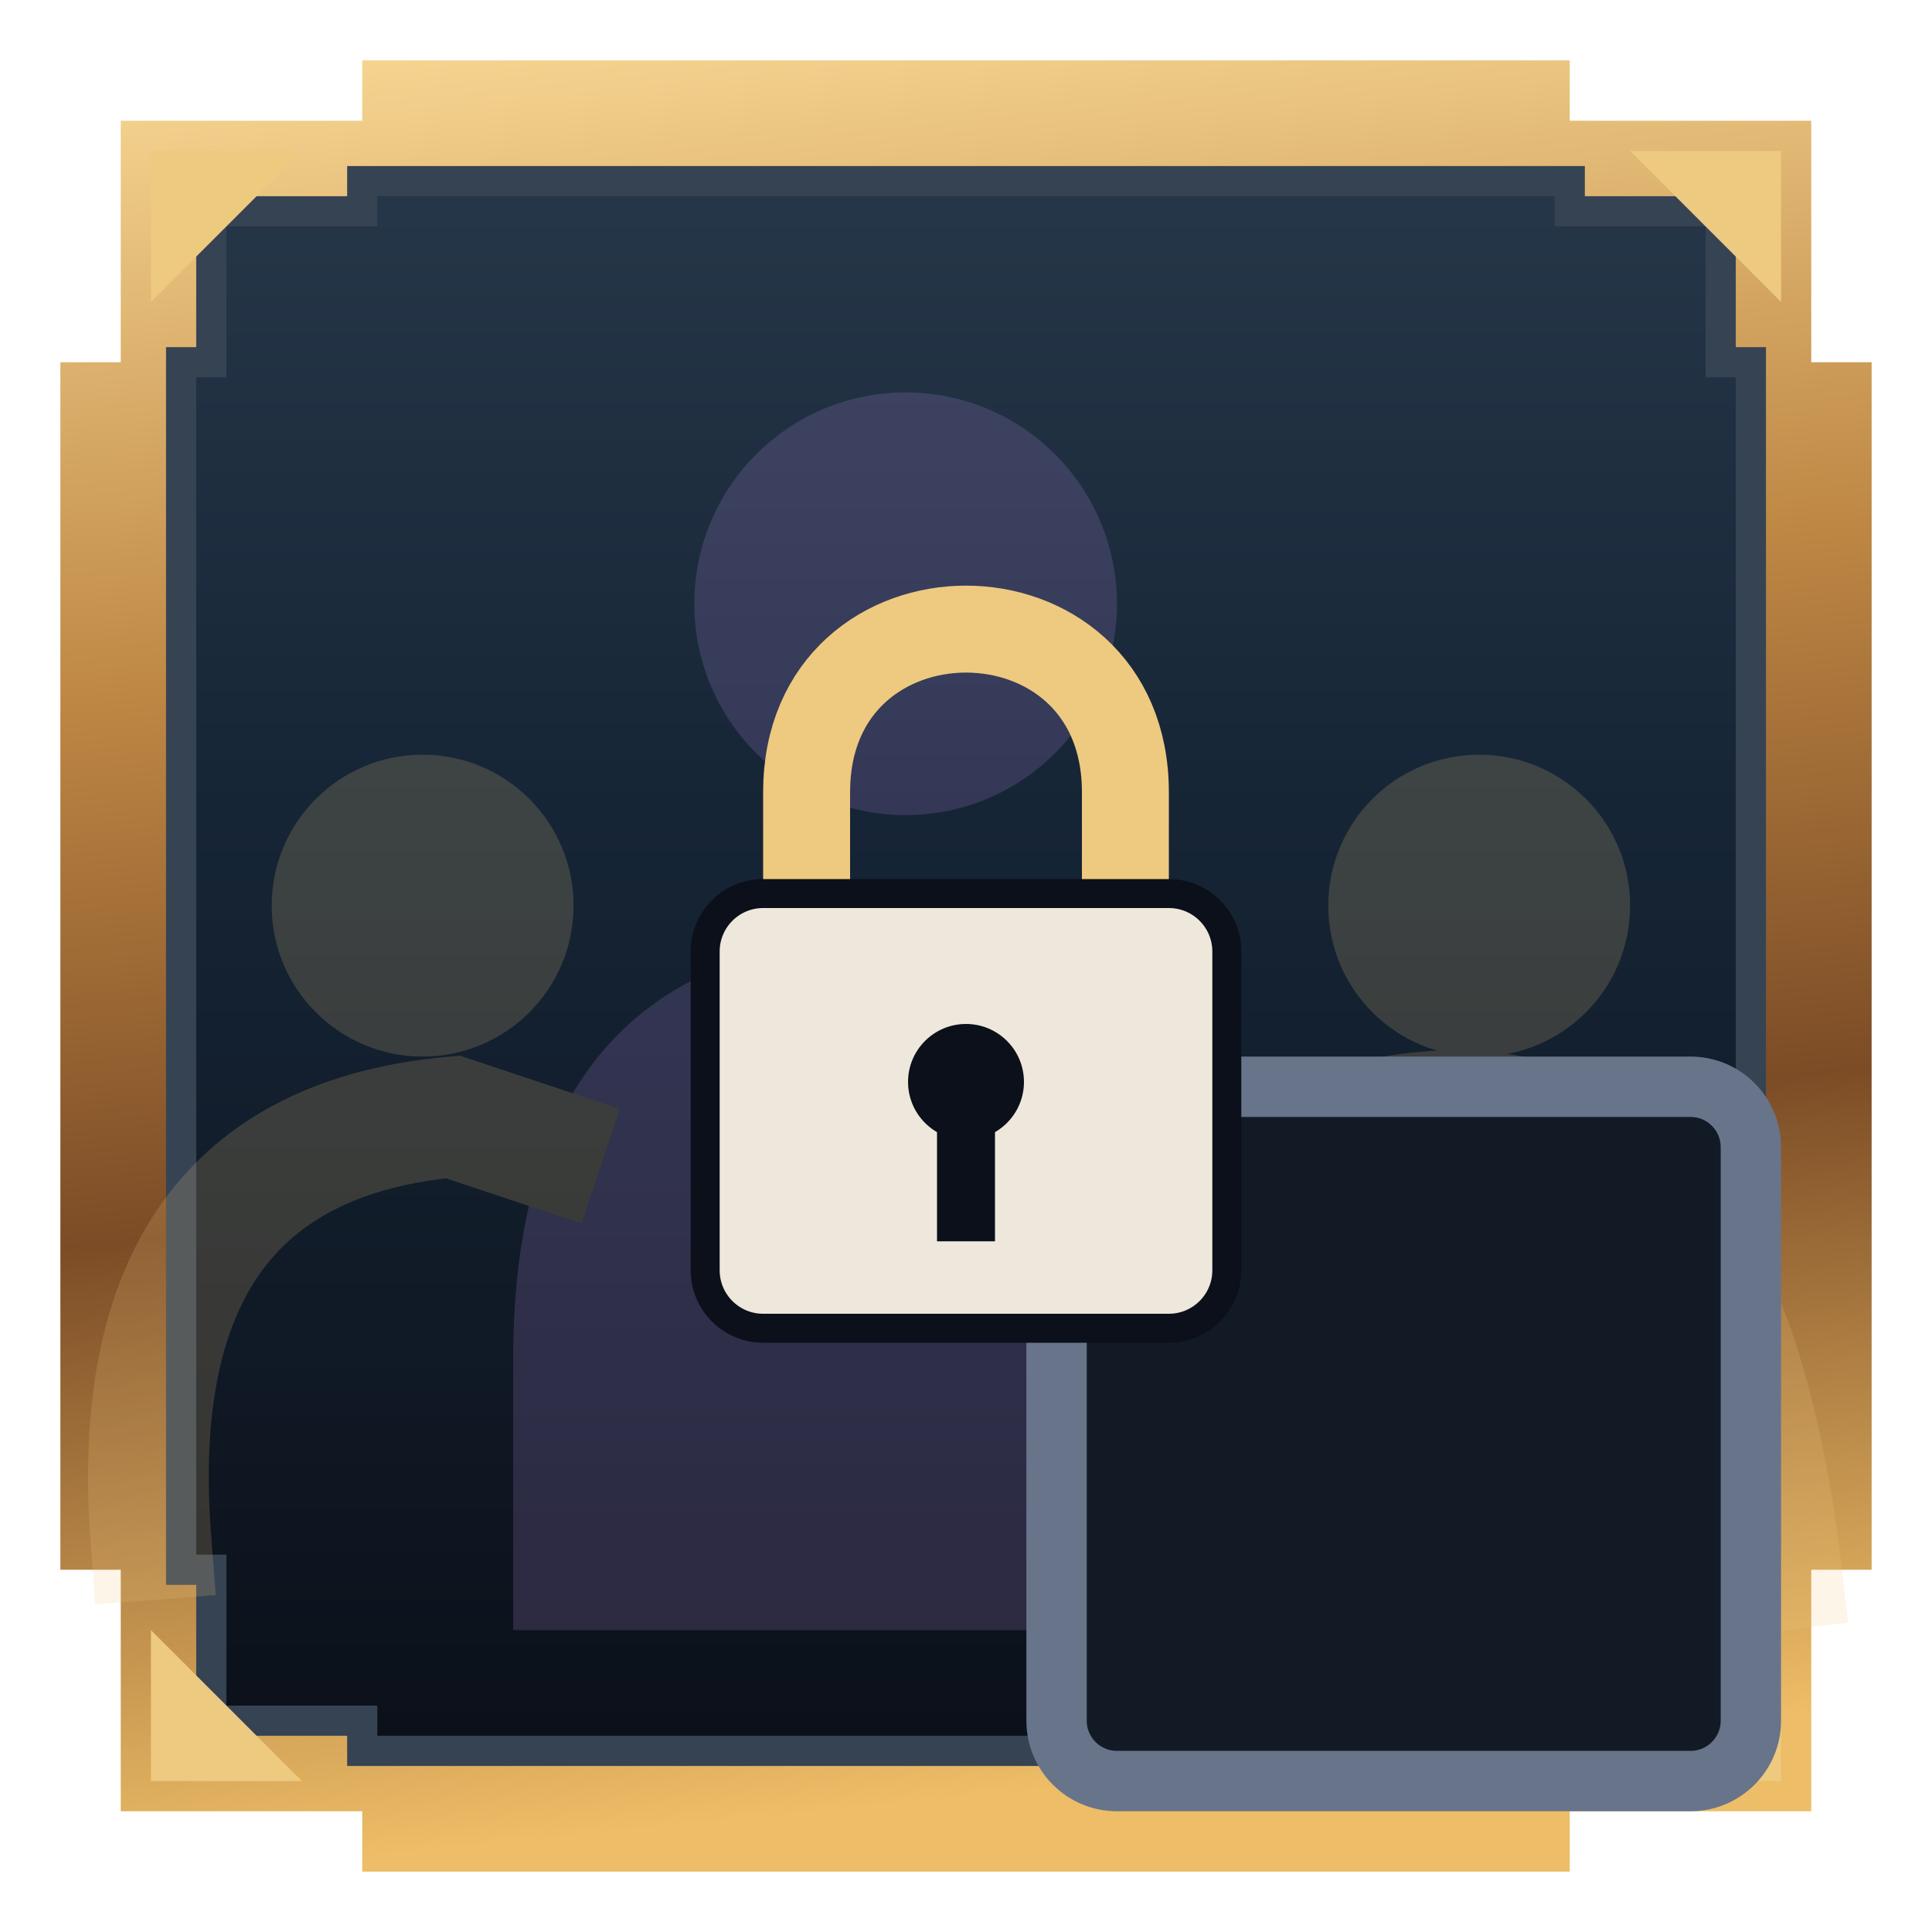
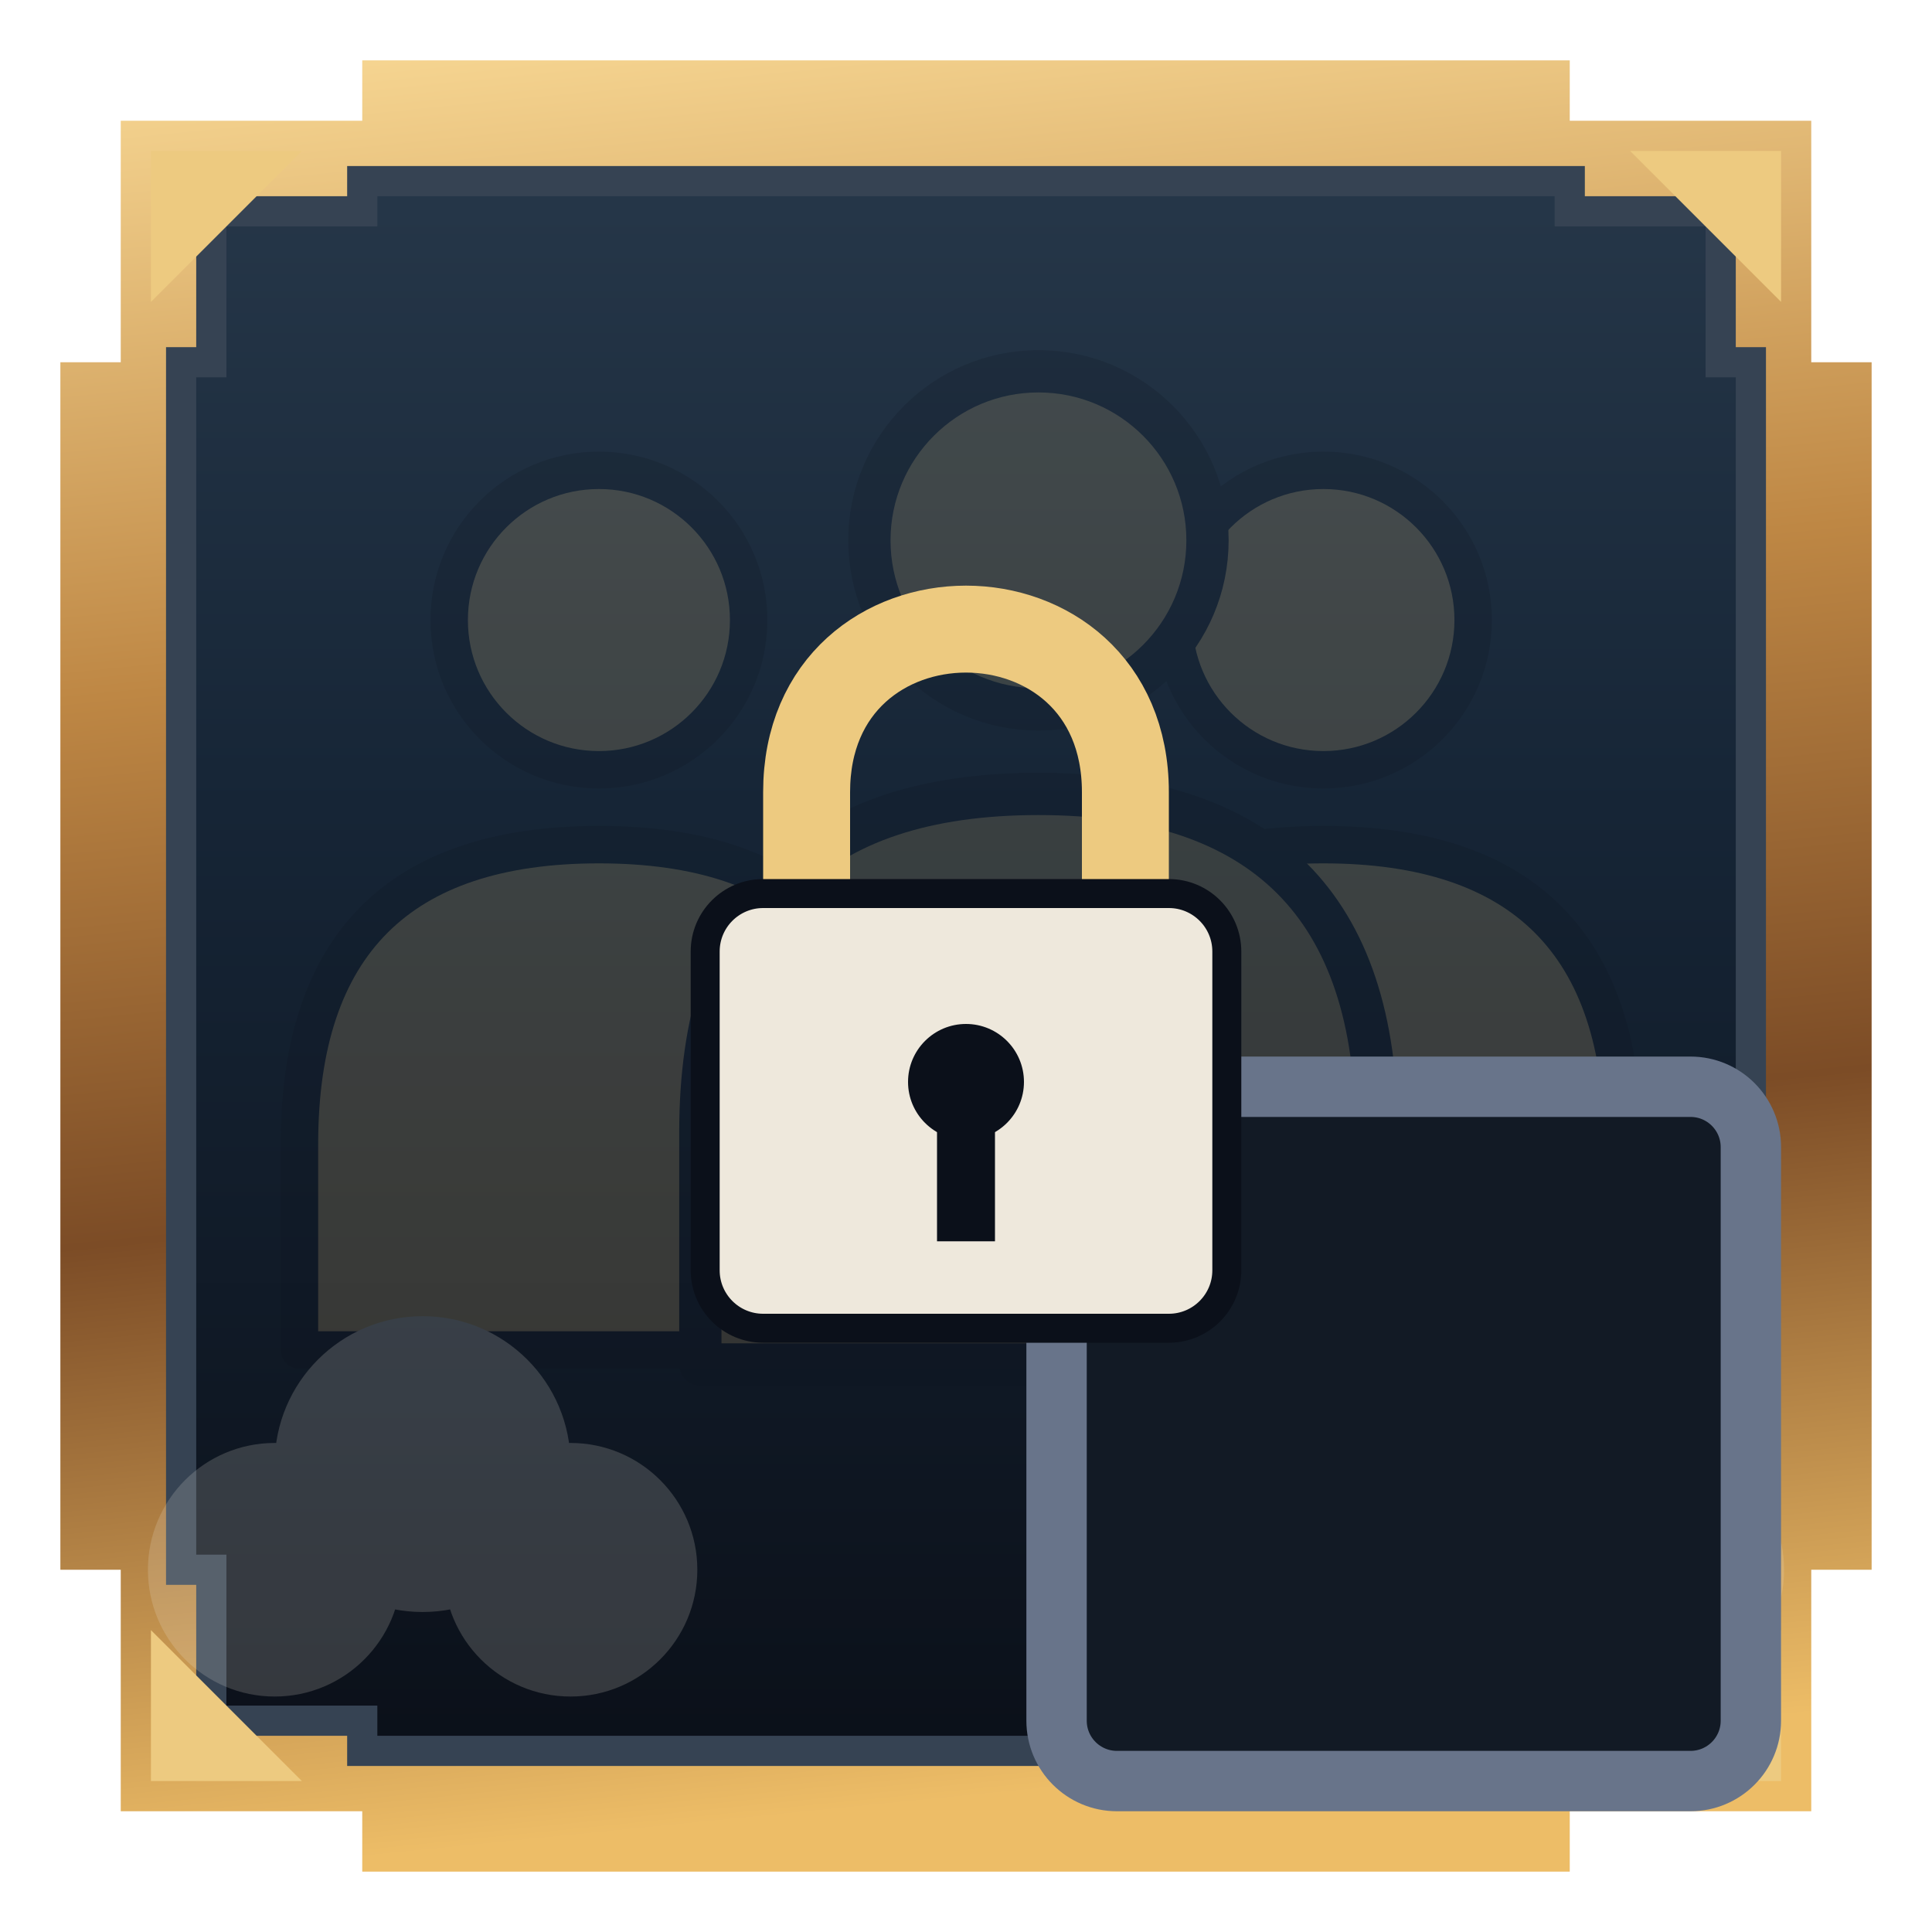
<svg xmlns="http://www.w3.org/2000/svg" width="64" height="64" viewBox="0 0 64 64">
  <defs>
    <linearGradient id="jutsu-kage_bunshin_locked-metal" x1="0" y1="0" x2="0.1" y2="1">
      <stop stop-color="#f8d894" />
      <stop offset=".35" stop-color="#be8744" />
      <stop offset=".65" stop-color="#7c4c26" />
      <stop offset="1" stop-color="#edbd67" />
    </linearGradient>
    <linearGradient id="jutsu-kage_bunshin_locked-night" x1="0" y1="0" x2="0" y2="1">
      <stop stop-color="#263749" />
      <stop offset=".4" stop-color="#162536" />
      <stop offset="1" stop-color="#0b1019" />
    </linearGradient>
-     <linearGradient id="jutsu-kage_bunshin_locked-steel" x1="0" y1="0" x2="0" y2="1">
-       <stop stop-color="#657489" />
-       <stop offset=".5" stop-color="#2e3b4e" />
-       <stop offset="1" stop-color="#151b29" />
-     </linearGradient>
-     <linearGradient id="jutsu-kage_bunshin_locked-ember" x1="0" y1="0" x2="0" y2="1">
-       <stop stop-color="#ffc47d" />
-       <stop offset=".45" stop-color="#ef8c36" />
-       <stop offset="1" stop-color="#a84426" />
-     </linearGradient>
-     <linearGradient id="jutsu-kage_bunshin_locked-scarlet" x1="0" y1="0" x2="0" y2="1">
-       <stop stop-color="#fb8273" />
-       <stop offset="1" stop-color="#8e2834" />
-     </linearGradient>
-     <linearGradient id="jutsu-kage_bunshin_locked-chroma" x1="0" y1="0" x2="0" y2="1">
-       <stop stop-color="#90e8ff" />
-       <stop offset="1" stop-color="#2264bc" />
-     </linearGradient>
  </defs>
  <path d="M12 2 H52 V4 H60 V12 H62 V52 H60 V60 H52 V62 H12 V60 H4 V52 H2 V12 H4 V4 H12Z" fill="url(#jutsu-kage_bunshin_locked-metal)" stroke="none" stroke-width="1" stroke-linejoin="miter" stroke-linecap="square" />
  <path d="M12 6 H52 V7 H57 V12 H58 V52 H57 V57 H52 V58 H12 V57 H7 V52 H6 V12 H7 V7 H12Z" fill="url(#jutsu-kage_bunshin_locked-night)" stroke="none" stroke-width="1" stroke-linejoin="miter" stroke-linecap="square" />
  <path d="M12 6 H52 V7 H57 V12 H58 V52 H57 V57 H52 V58 H12 V57 H7 V52 H6 V12 H7 V7 H12Z" fill="none" stroke="#364353" stroke-width="1" stroke-linejoin="miter" stroke-linecap="square" />
  <polygon points="5,5 10,5 5,10" fill="#edca80" stroke="none" stroke-width="1" stroke-linejoin="miter" />
  <polygon points="59,5 54,5 59,10" fill="#edca80" stroke="none" stroke-width="1" stroke-linejoin="miter" />
  <polygon points="5,59 10,59 5,54" fill="#edca80" stroke="none" stroke-width="1" stroke-linejoin="miter" />
  <polygon points="59,59 54,59 59,54" fill="#edca80" stroke="none" stroke-width="1" stroke-linejoin="miter" />
  <g opacity=".18">
-     <circle cx="30" cy="20" r="7" fill="#be90ea" stroke="none" stroke-width="1" />
-     <circle cx="14" cy="30" r="5" fill="#edca80" stroke="none" stroke-width="1" />
-     <circle cx="49" cy="30" r="5" fill="#edca80" stroke="none" stroke-width="1" />
-     <path d="M17 54 V45 Q17 31 30 31 Q44 31 44 45 V54Z" fill="#be90ea" stroke="none" stroke-width="1" stroke-linejoin="miter" stroke-linecap="square" />
-     <path d="M5 51 Q4 38 15 37 L18 38 M46 37 Q57 35 59 52" fill="none" stroke="#edca80" stroke-width="4" stroke-linejoin="miter" stroke-linecap="square" />
+     <g transform="translate(0 10) scale(0.62)">
+       <circle cx="32" cy="17" r="8" fill="#edca80" stroke="#0b101a" stroke-width="2" />
+       <path d="M16 56 V45 Q16 29 32 29 Q48 29 48 45 V56Z" fill="#edca80" stroke="#0b101a" stroke-width="2" stroke-linejoin="round" />
+     </g>
+     <g transform="translate(24 10) scale(0.62)">
+       <circle cx="32" cy="17" r="8" fill="#edca80" stroke="#0b101a" stroke-width="2" />
+       <path d="M16 56 V45 Q16 29 32 29 Q48 29 48 45 V56Z" fill="#edca80" stroke="#0b101a" stroke-width="2" stroke-linejoin="round" />
+     </g>
+     <g transform="translate(12 6) scale(0.7)">
+       <circle cx="32" cy="17" r="8" fill="#d9b577" stroke="#0b101a" stroke-width="2" />
+       <path d="M16 56 V45 Q16 29 32 29 Q48 29 48 45 V56Z" fill="#d9b577" stroke="#0b101a" stroke-width="2" stroke-linejoin="round" />
+     </g>
+     <circle cx="9.1" cy="52" r="4.2" fill="#eee8dc" />
+     <circle cx="18.9" cy="52" r="4.2" fill="#eee8dc" />
+     <circle cx="14" cy="48.5" r="4.9" fill="#eee8dc" />
+     <circle cx="45.1" cy="52" r="4.2" fill="#eee8dc" />
+     <circle cx="54.9" cy="52" r="4.2" fill="#eee8dc" />
+     <circle cx="50" cy="48.5" r="4.9" fill="#eee8dc" />
  </g>
  <rect x="35" y="36" width="23" height="23" rx="2" fill="#121a25" stroke="#68748a" stroke-width="2" />
  <g transform="translate(32 32) scale(.48) translate(-32 -32)">
    <path d="M21 29 V20 C21 5 43 5 43 20 V29" fill="none" stroke="#edca80" stroke-width="6" stroke-linejoin="miter" stroke-linecap="square" />
    <rect x="14" y="27" width="36" height="30" rx="4" fill="#eee8dc" stroke="#0b101a" stroke-width="2" />
    <circle cx="32" cy="40" r="4" fill="#0b101a" stroke="none" stroke-width="1" />
    <rect x="30" y="43" width="4" height="8" rx="0" fill="#0b101a" stroke="none" stroke-width="1" />
  </g>
</svg>
